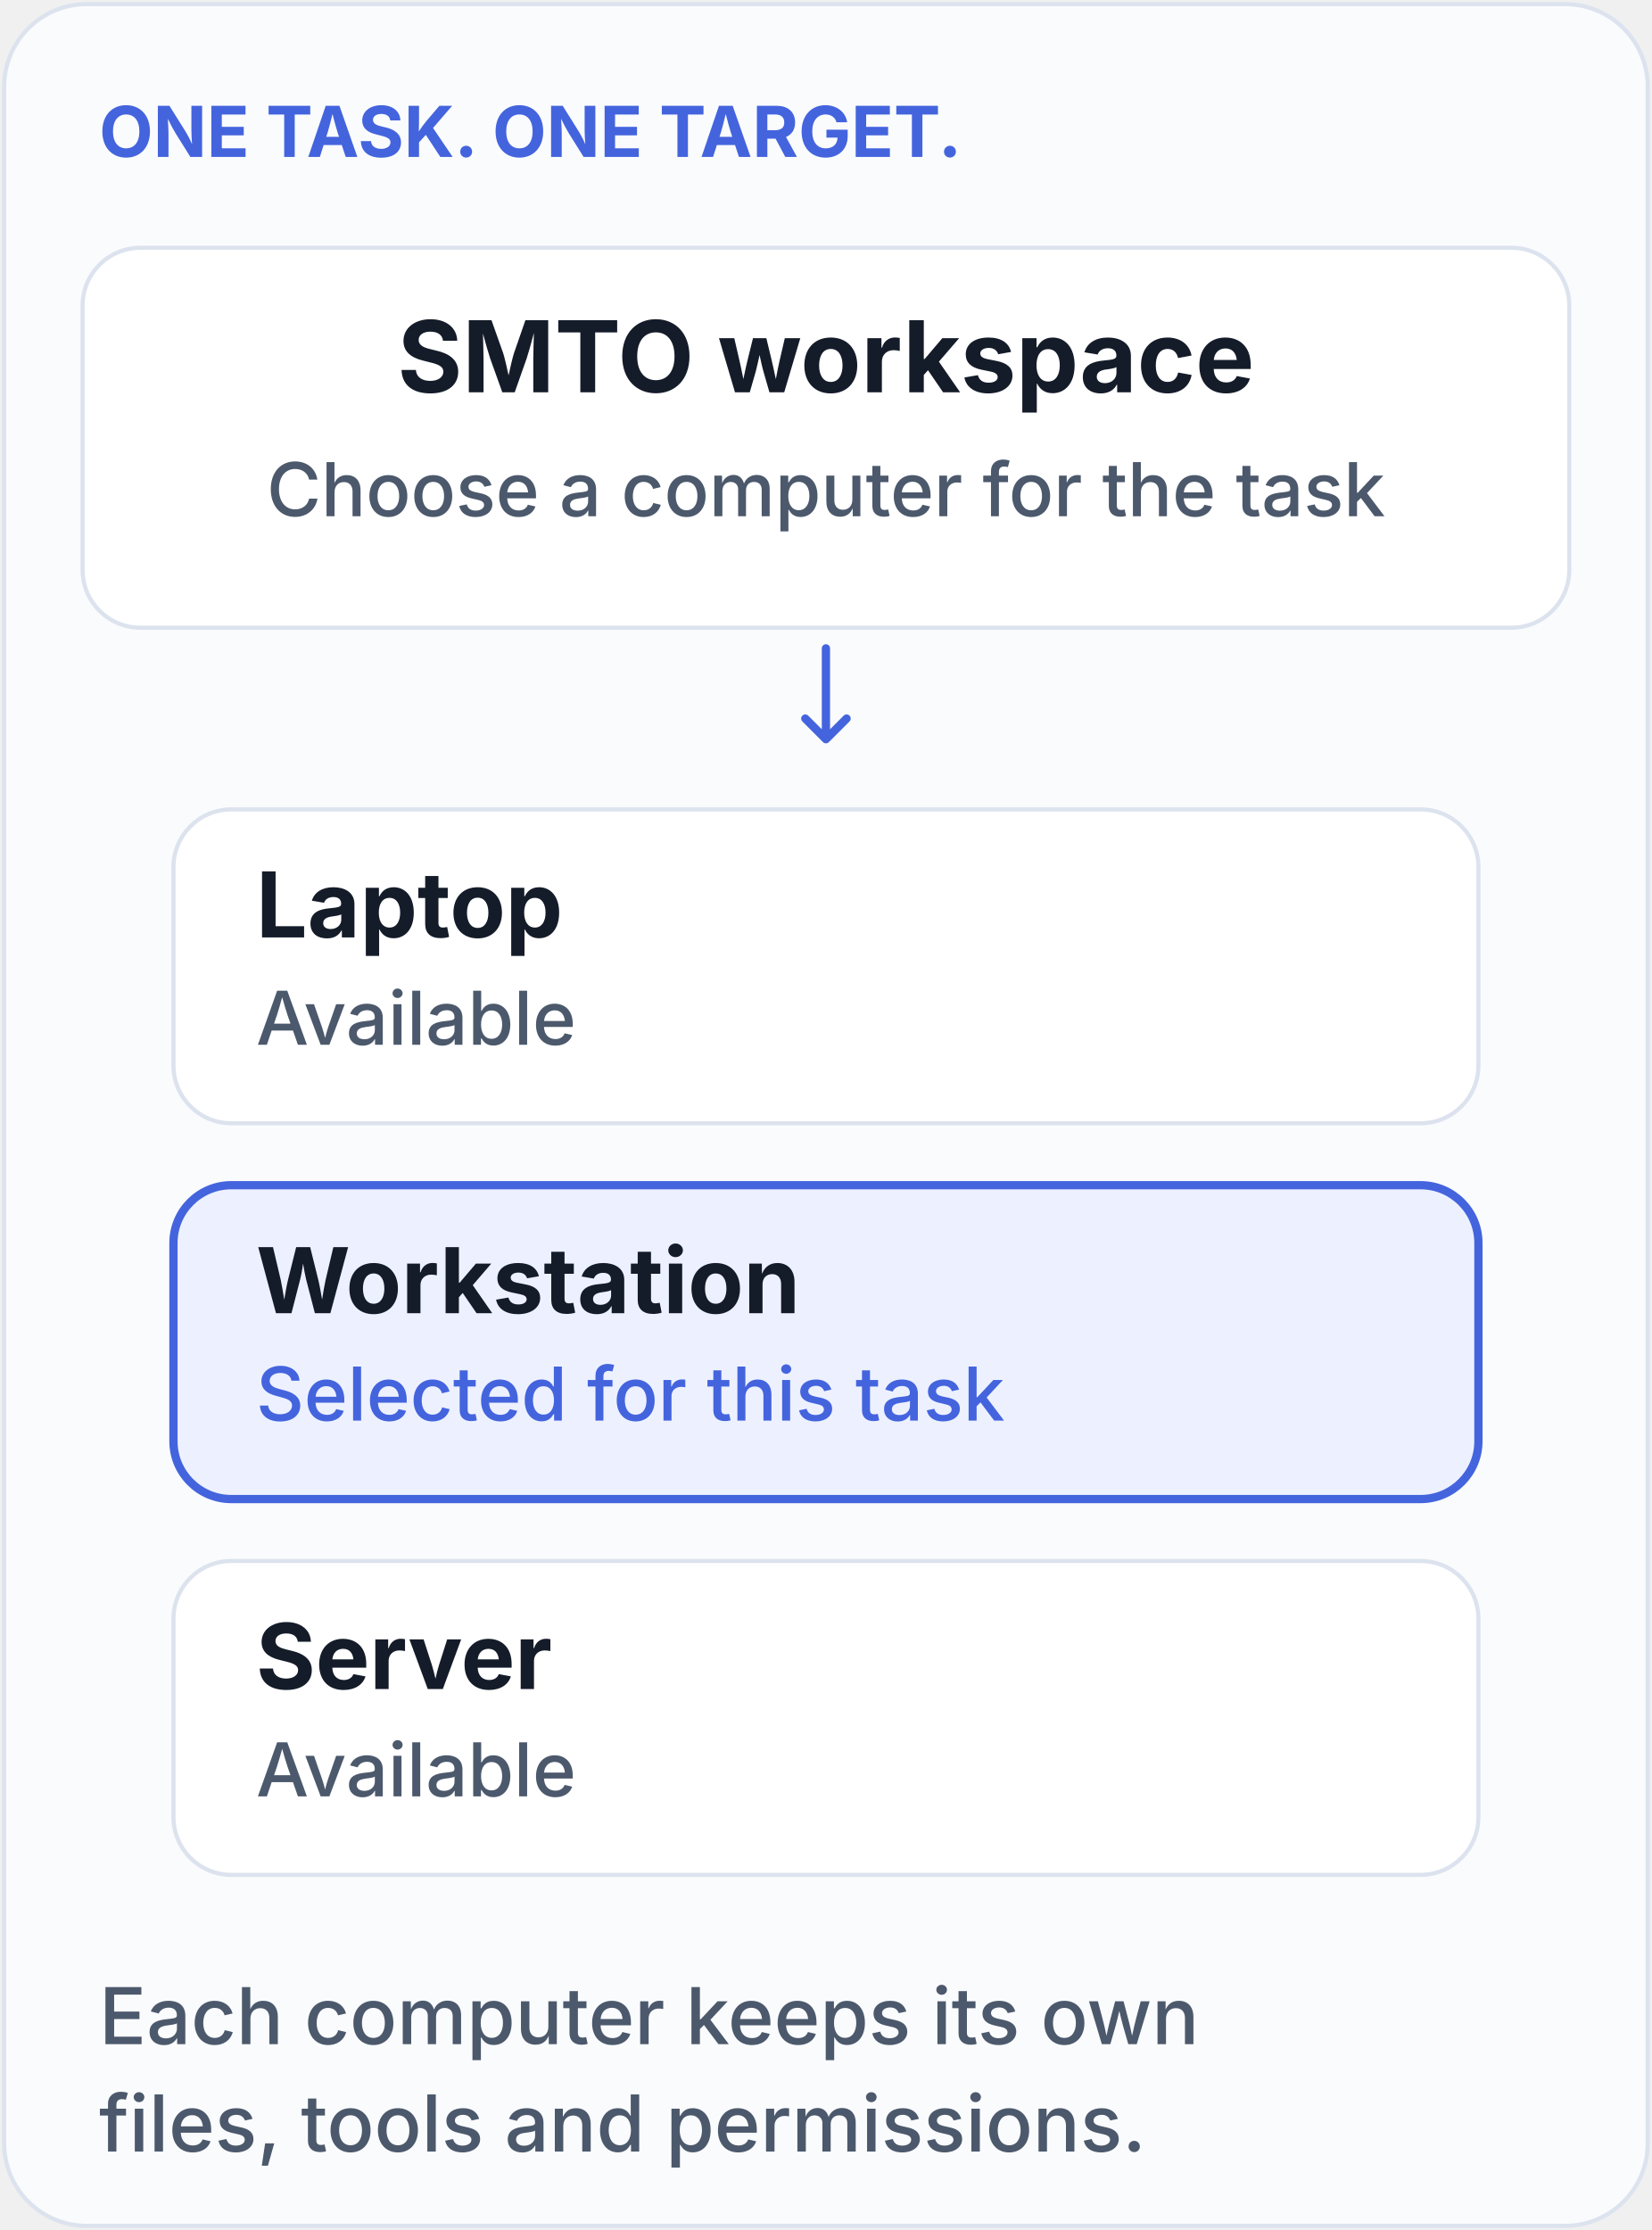
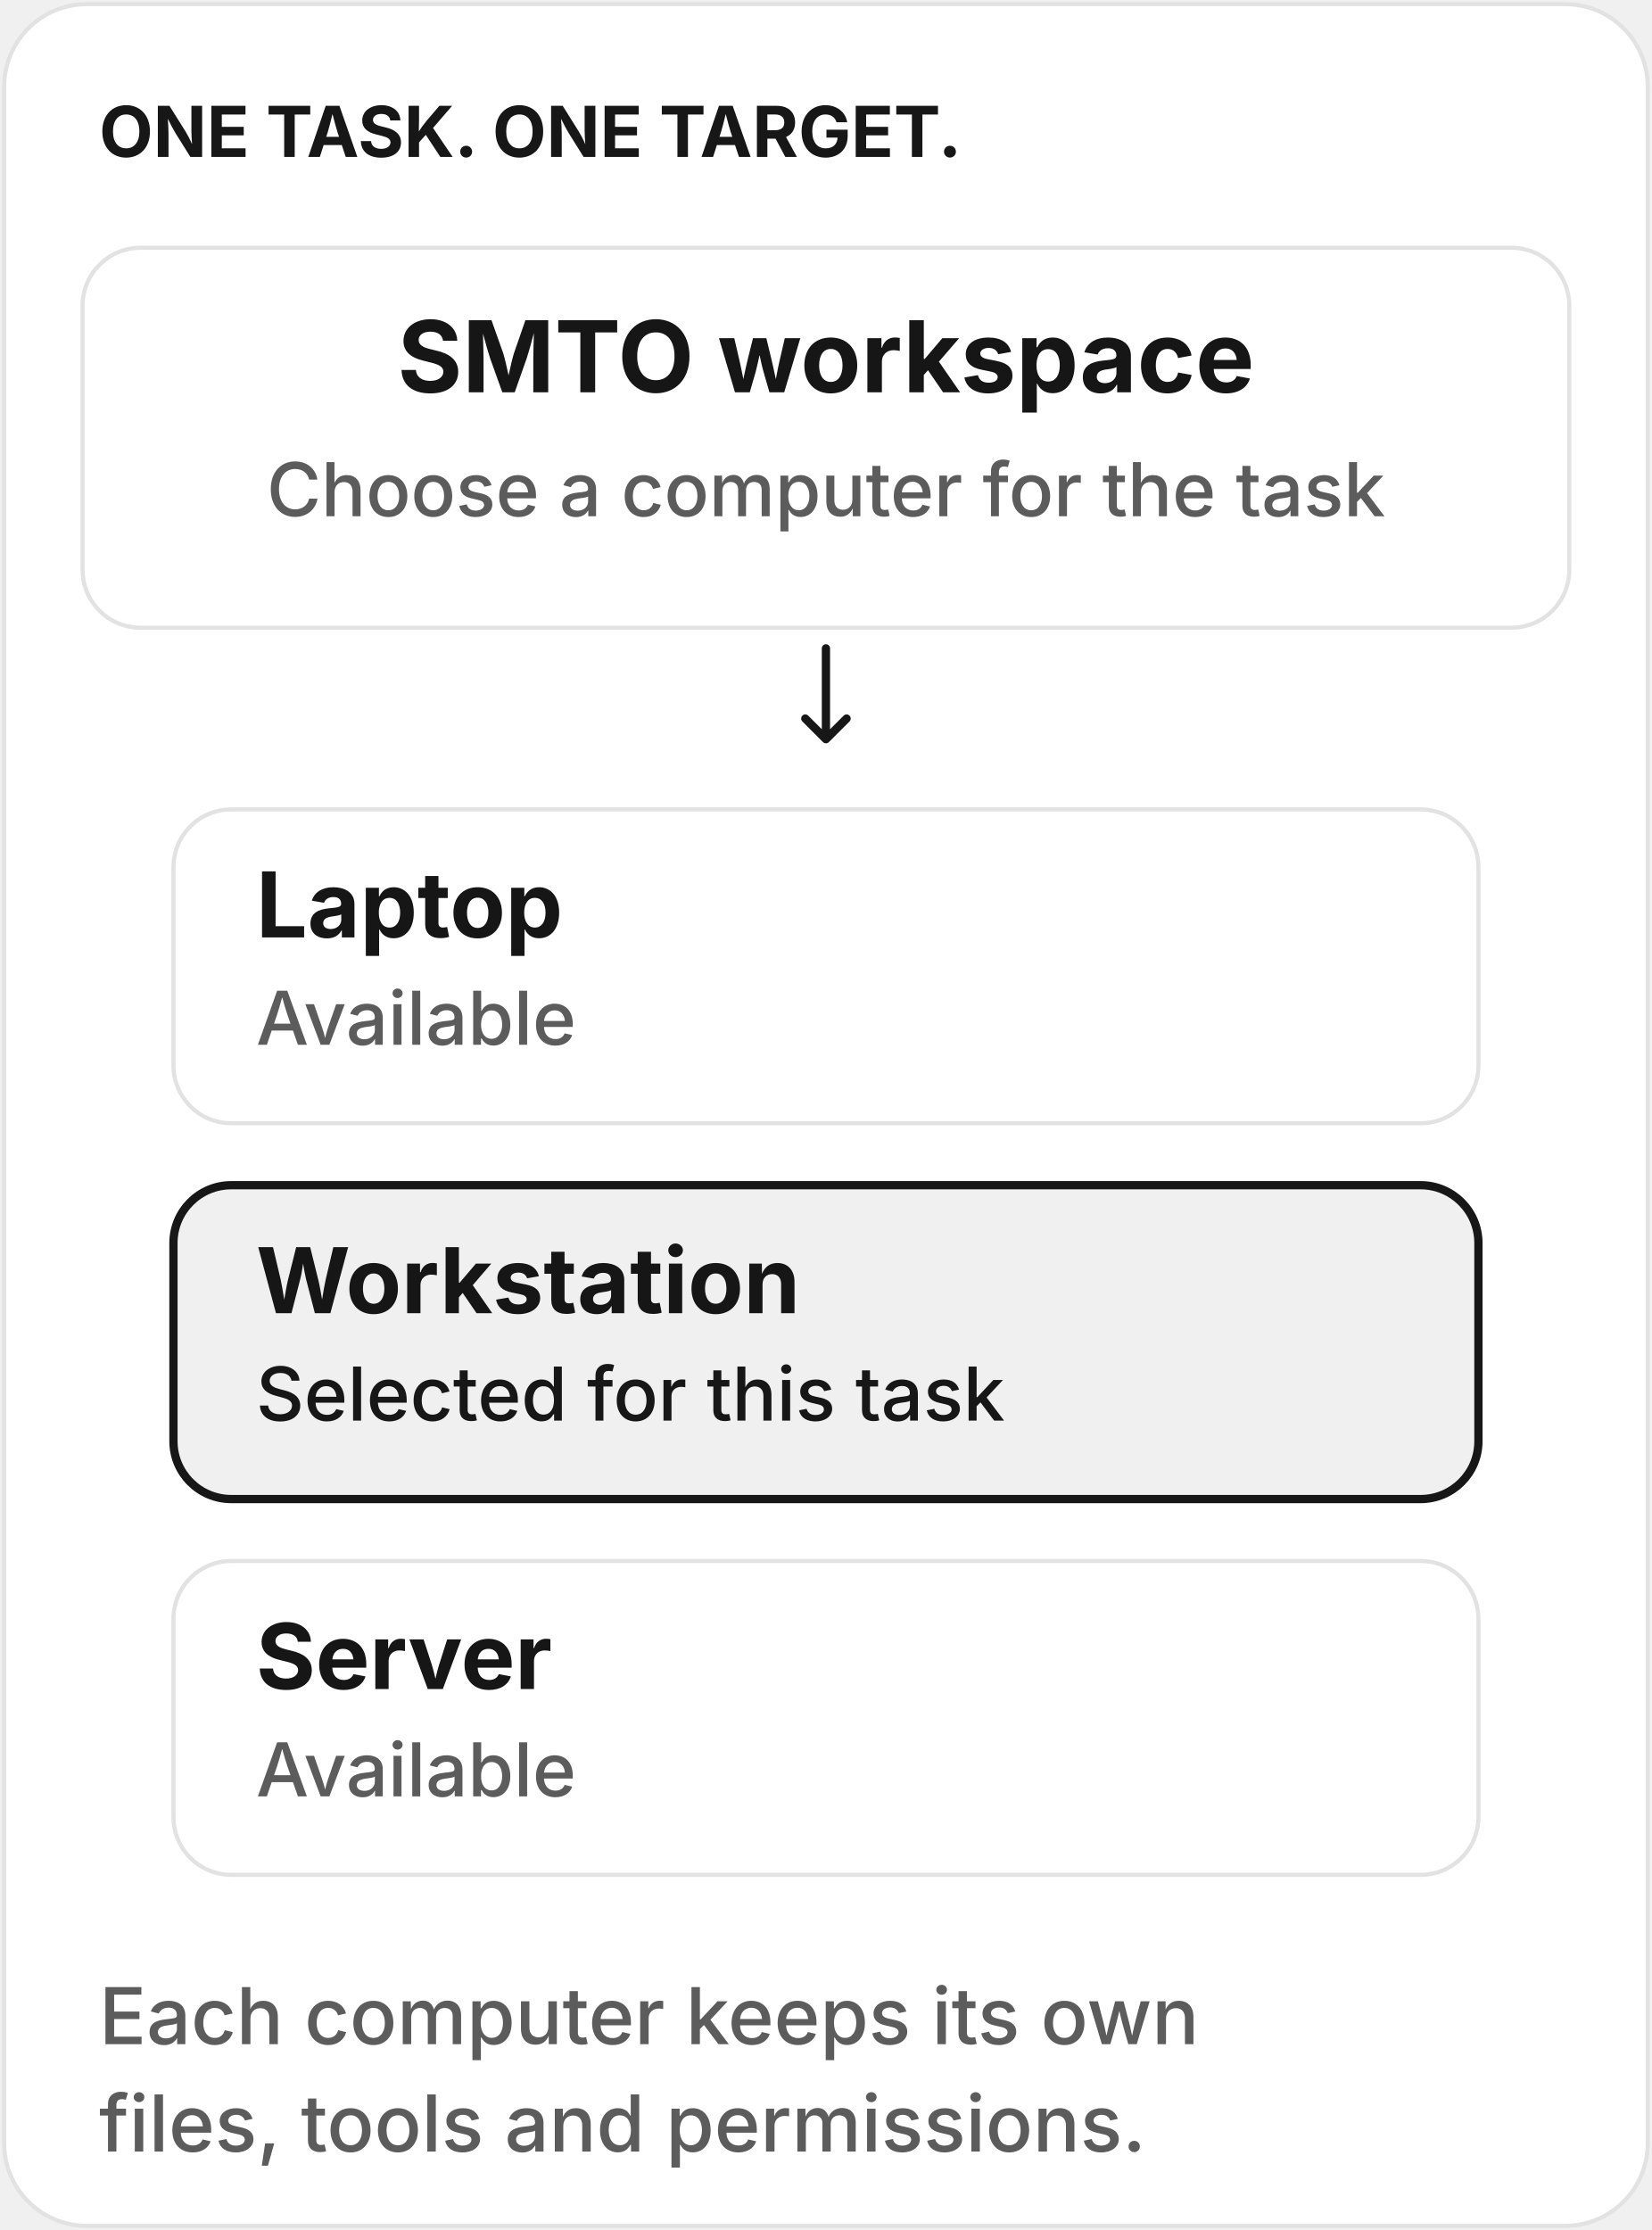
<svg xmlns="http://www.w3.org/2000/svg" width="400" height="540" viewBox="0 0 400 540" role="img" aria-labelledby="title desc">
-   <rect x="1" y="1" width="398" height="538" rx="20" fill="#FAFBFD" stroke="#DCE3EE" />
-   <text x="24" y="38" fill="#4464DE" font-family="Inter, system-ui, sans-serif" font-size="17" font-weight="700" text-anchor="start">ONE TASK. ONE TARGET.</text>
-   <rect x="20" y="60" width="360" height="92" rx="14" fill="#FFFFFF" stroke="#DCE3EE" stroke-width="1" />
-   <text x="200" y="95" fill="#151C29" font-family="Inter, system-ui, sans-serif" font-size="24" font-weight="650" text-anchor="middle">SMTO workspace</text>
-   <text x="200" y="125" fill="#4C596C" font-family="Inter, system-ui, sans-serif" font-size="18" font-weight="500" text-anchor="middle">Choose a computer for the task</text>
-   <path d="M200 157v22m-5-5 5 5 5-5" fill="none" stroke="#4464DE" stroke-width="2" stroke-linecap="round" stroke-linejoin="round" />
-   <rect x="42" y="196" width="316" height="76" rx="14" fill="#FFFFFF" stroke="#DCE3EE" stroke-width="1" />
-   <text x="62" y="227" fill="#151C29" font-family="Inter, system-ui, sans-serif" font-size="22" font-weight="650" text-anchor="start">Laptop</text>
-   <text x="62" y="253" fill="#4C596C" font-family="Inter, system-ui, sans-serif" font-size="18" font-weight="500" text-anchor="start">Available</text>
-   <rect x="42" y="287" width="316" height="76" rx="14" fill="#EDF1FF" stroke="#4464DE" stroke-width="2" />
-   <text x="62" y="318" fill="#151C29" font-family="Inter, system-ui, sans-serif" font-size="22" font-weight="650" text-anchor="start">Workstation</text>
-   <text x="62" y="344" fill="#4464DE" font-family="Inter, system-ui, sans-serif" font-size="18" font-weight="500" text-anchor="start">Selected for this task</text>
-   <rect x="42" y="378" width="316" height="76" rx="14" fill="#FFFFFF" stroke="#DCE3EE" stroke-width="1" />
-   <text x="62" y="409" fill="#151C29" font-family="Inter, system-ui, sans-serif" font-size="22" font-weight="650" text-anchor="start">Server</text>
-   <text x="62" y="435" fill="#4C596C" font-family="Inter, system-ui, sans-serif" font-size="18" font-weight="500" text-anchor="start">Available</text>
-   <text x="24" y="495" fill="#4C596C" font-family="Inter, system-ui, sans-serif" font-size="19" font-weight="500" text-anchor="start">Each computer keeps its own</text>
-   <text x="24" y="521" fill="#4C596C" font-family="Inter, system-ui, sans-serif" font-size="19" font-weight="500" text-anchor="start">files, tools and permissions.</text>
+   <rect x="1" y="1" width="398" height="538" rx="20" fill="#FFFFFF" stroke="#E2E2E2" />
+   <text x="24" y="38" fill="#171717" font-family="Inter, system-ui, sans-serif" font-size="17" font-weight="700" text-anchor="start">ONE TASK. ONE TARGET.</text>
+   <rect x="20" y="60" width="360" height="92" rx="14" fill="#FFFFFF" stroke="#E2E2E2" stroke-width="1" />
+   <text x="200" y="95" fill="#161616" font-family="Inter, system-ui, sans-serif" font-size="24" font-weight="650" text-anchor="middle">SMTO workspace</text>
+   <text x="200" y="125" fill="#5C5C5C" font-family="Inter, system-ui, sans-serif" font-size="18" font-weight="500" text-anchor="middle">Choose a computer for the task</text>
+   <path d="M200 157v22m-5-5 5 5 5-5" fill="none" stroke="#171717" stroke-width="2" stroke-linecap="round" stroke-linejoin="round" />
+   <rect x="42" y="196" width="316" height="76" rx="14" fill="#FFFFFF" stroke="#E2E2E2" stroke-width="1" />
+   <text x="62" y="227" fill="#161616" font-family="Inter, system-ui, sans-serif" font-size="22" font-weight="650" text-anchor="start">Laptop</text>
+   <text x="62" y="253" fill="#5C5C5C" font-family="Inter, system-ui, sans-serif" font-size="18" font-weight="500" text-anchor="start">Available</text>
+   <rect x="42" y="287" width="316" height="76" rx="14" fill="#F0F0F0" stroke="#171717" stroke-width="2" />
+   <text x="62" y="318" fill="#161616" font-family="Inter, system-ui, sans-serif" font-size="22" font-weight="650" text-anchor="start">Workstation</text>
+   <text x="62" y="344" fill="#171717" font-family="Inter, system-ui, sans-serif" font-size="18" font-weight="500" text-anchor="start">Selected for this task</text>
+   <rect x="42" y="378" width="316" height="76" rx="14" fill="#FFFFFF" stroke="#E2E2E2" stroke-width="1" />
+   <text x="62" y="409" fill="#161616" font-family="Inter, system-ui, sans-serif" font-size="22" font-weight="650" text-anchor="start">Server</text>
+   <text x="62" y="435" fill="#5C5C5C" font-family="Inter, system-ui, sans-serif" font-size="18" font-weight="500" text-anchor="start">Available</text>
+   <text x="24" y="495" fill="#5C5C5C" font-family="Inter, system-ui, sans-serif" font-size="19" font-weight="500" text-anchor="start">Each computer keeps its own</text>
+   <text x="24" y="521" fill="#5C5C5C" font-family="Inter, system-ui, sans-serif" font-size="19" font-weight="500" text-anchor="start">files, tools and permissions.</text>
</svg>
